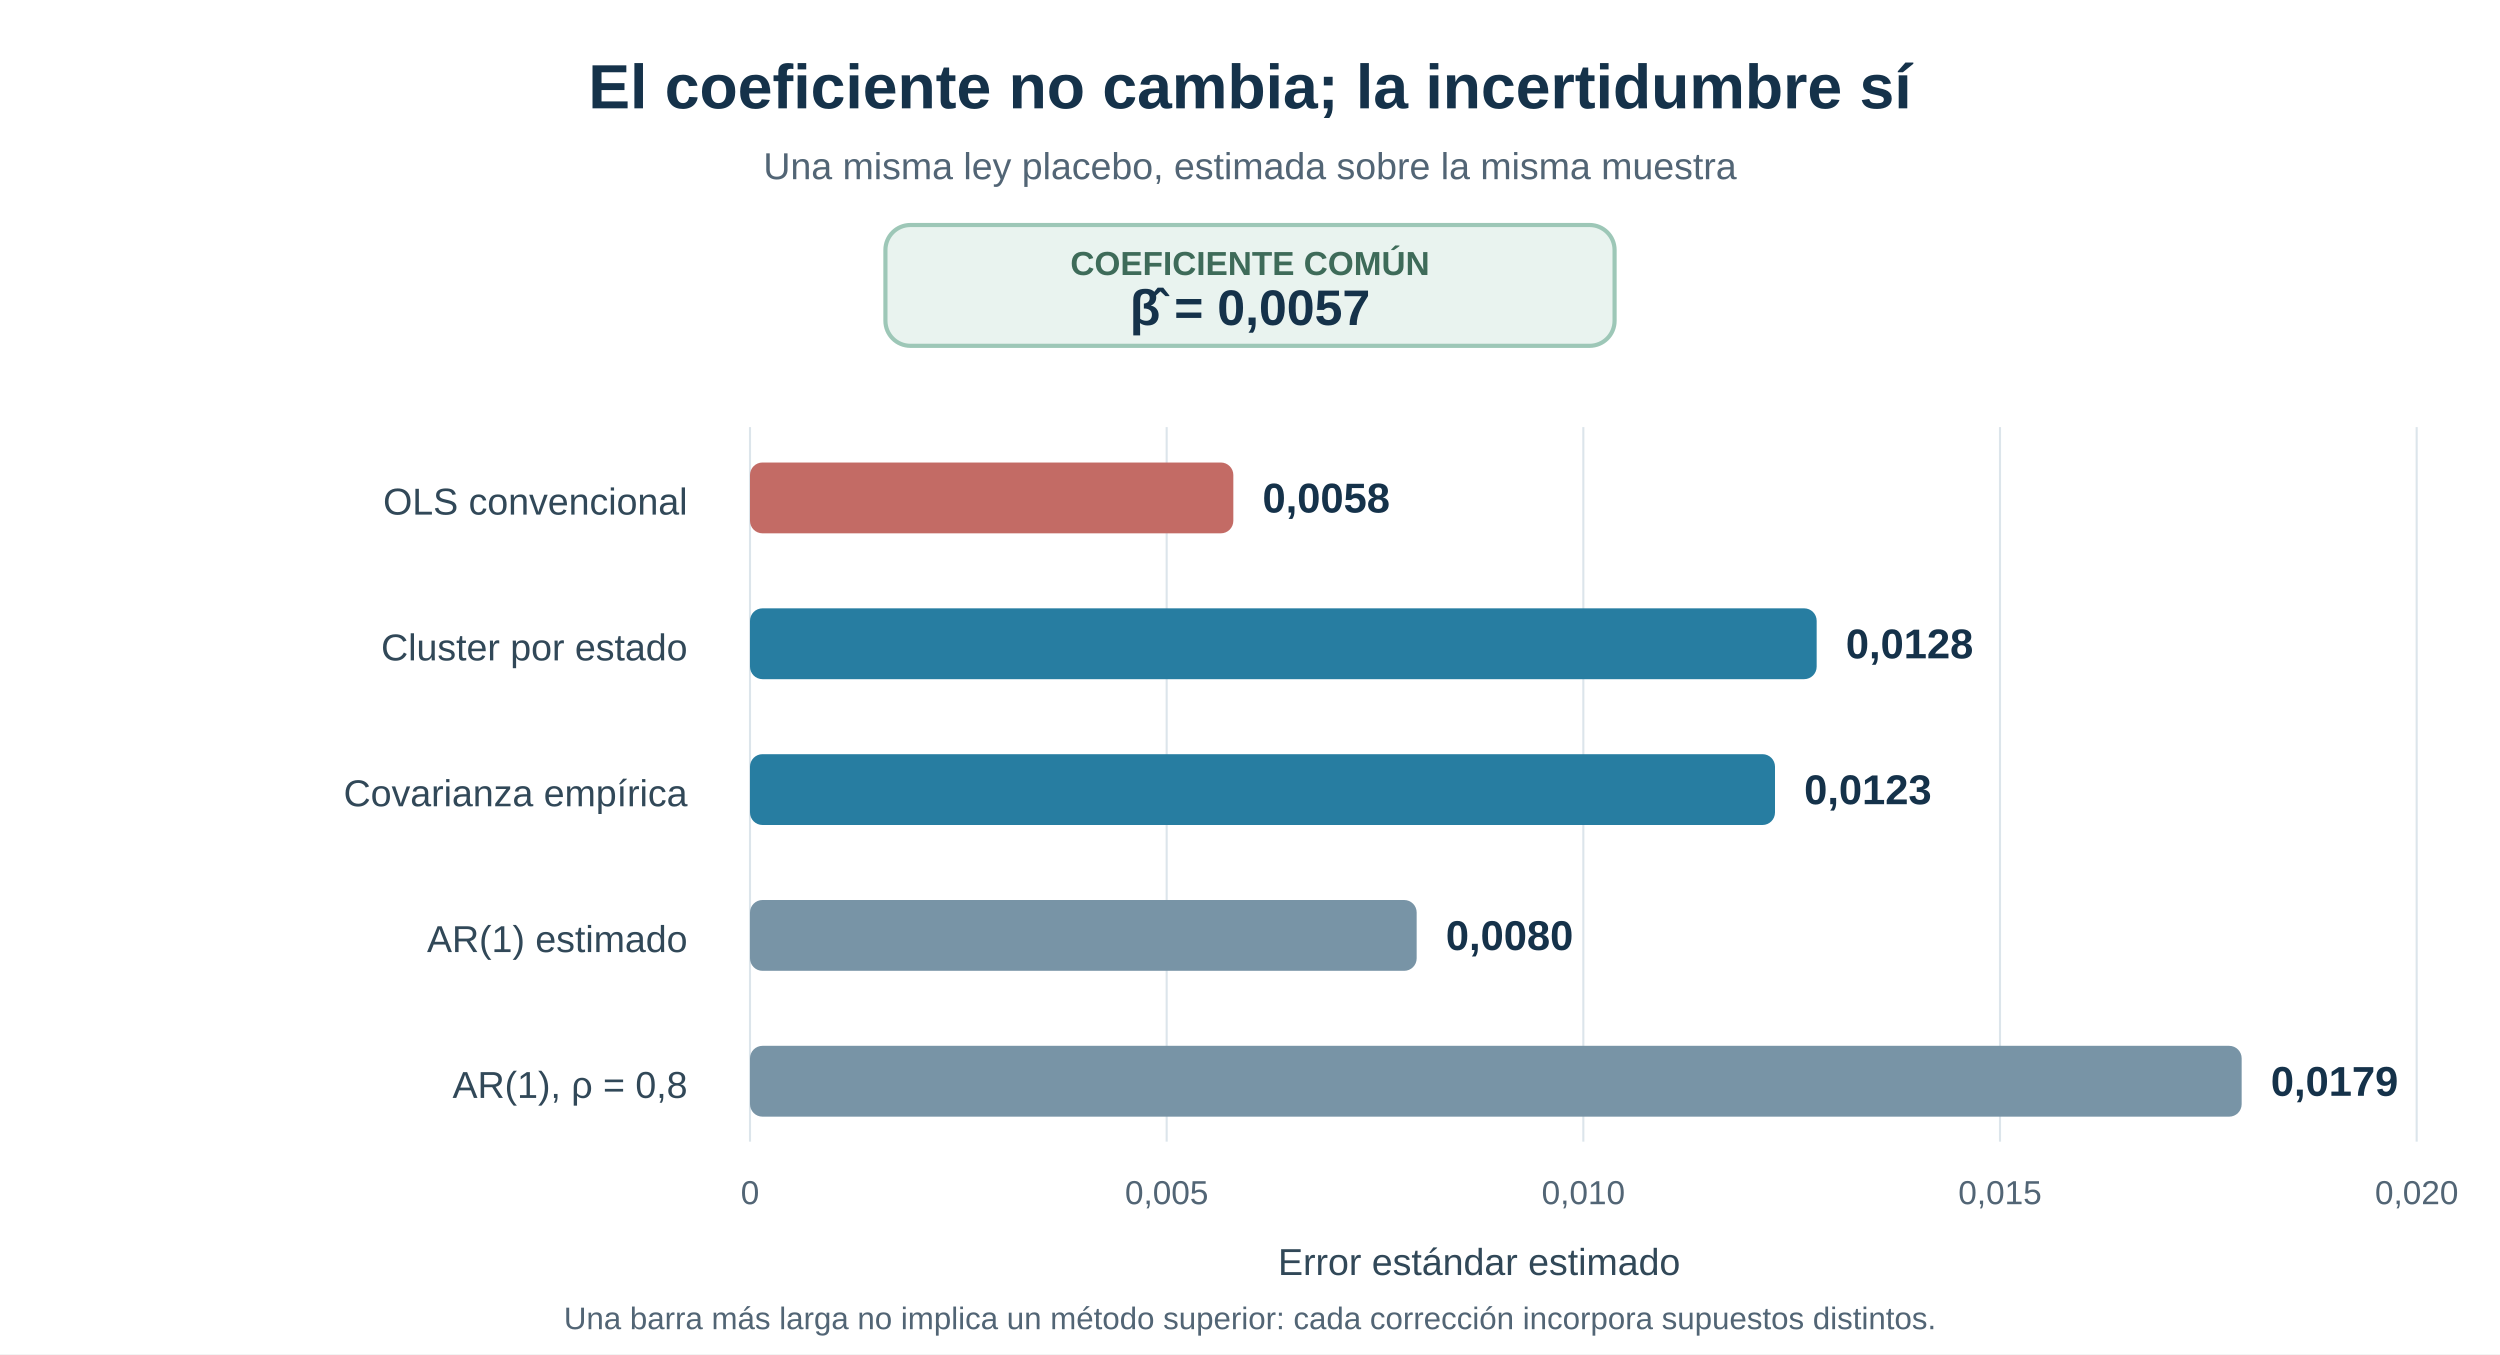
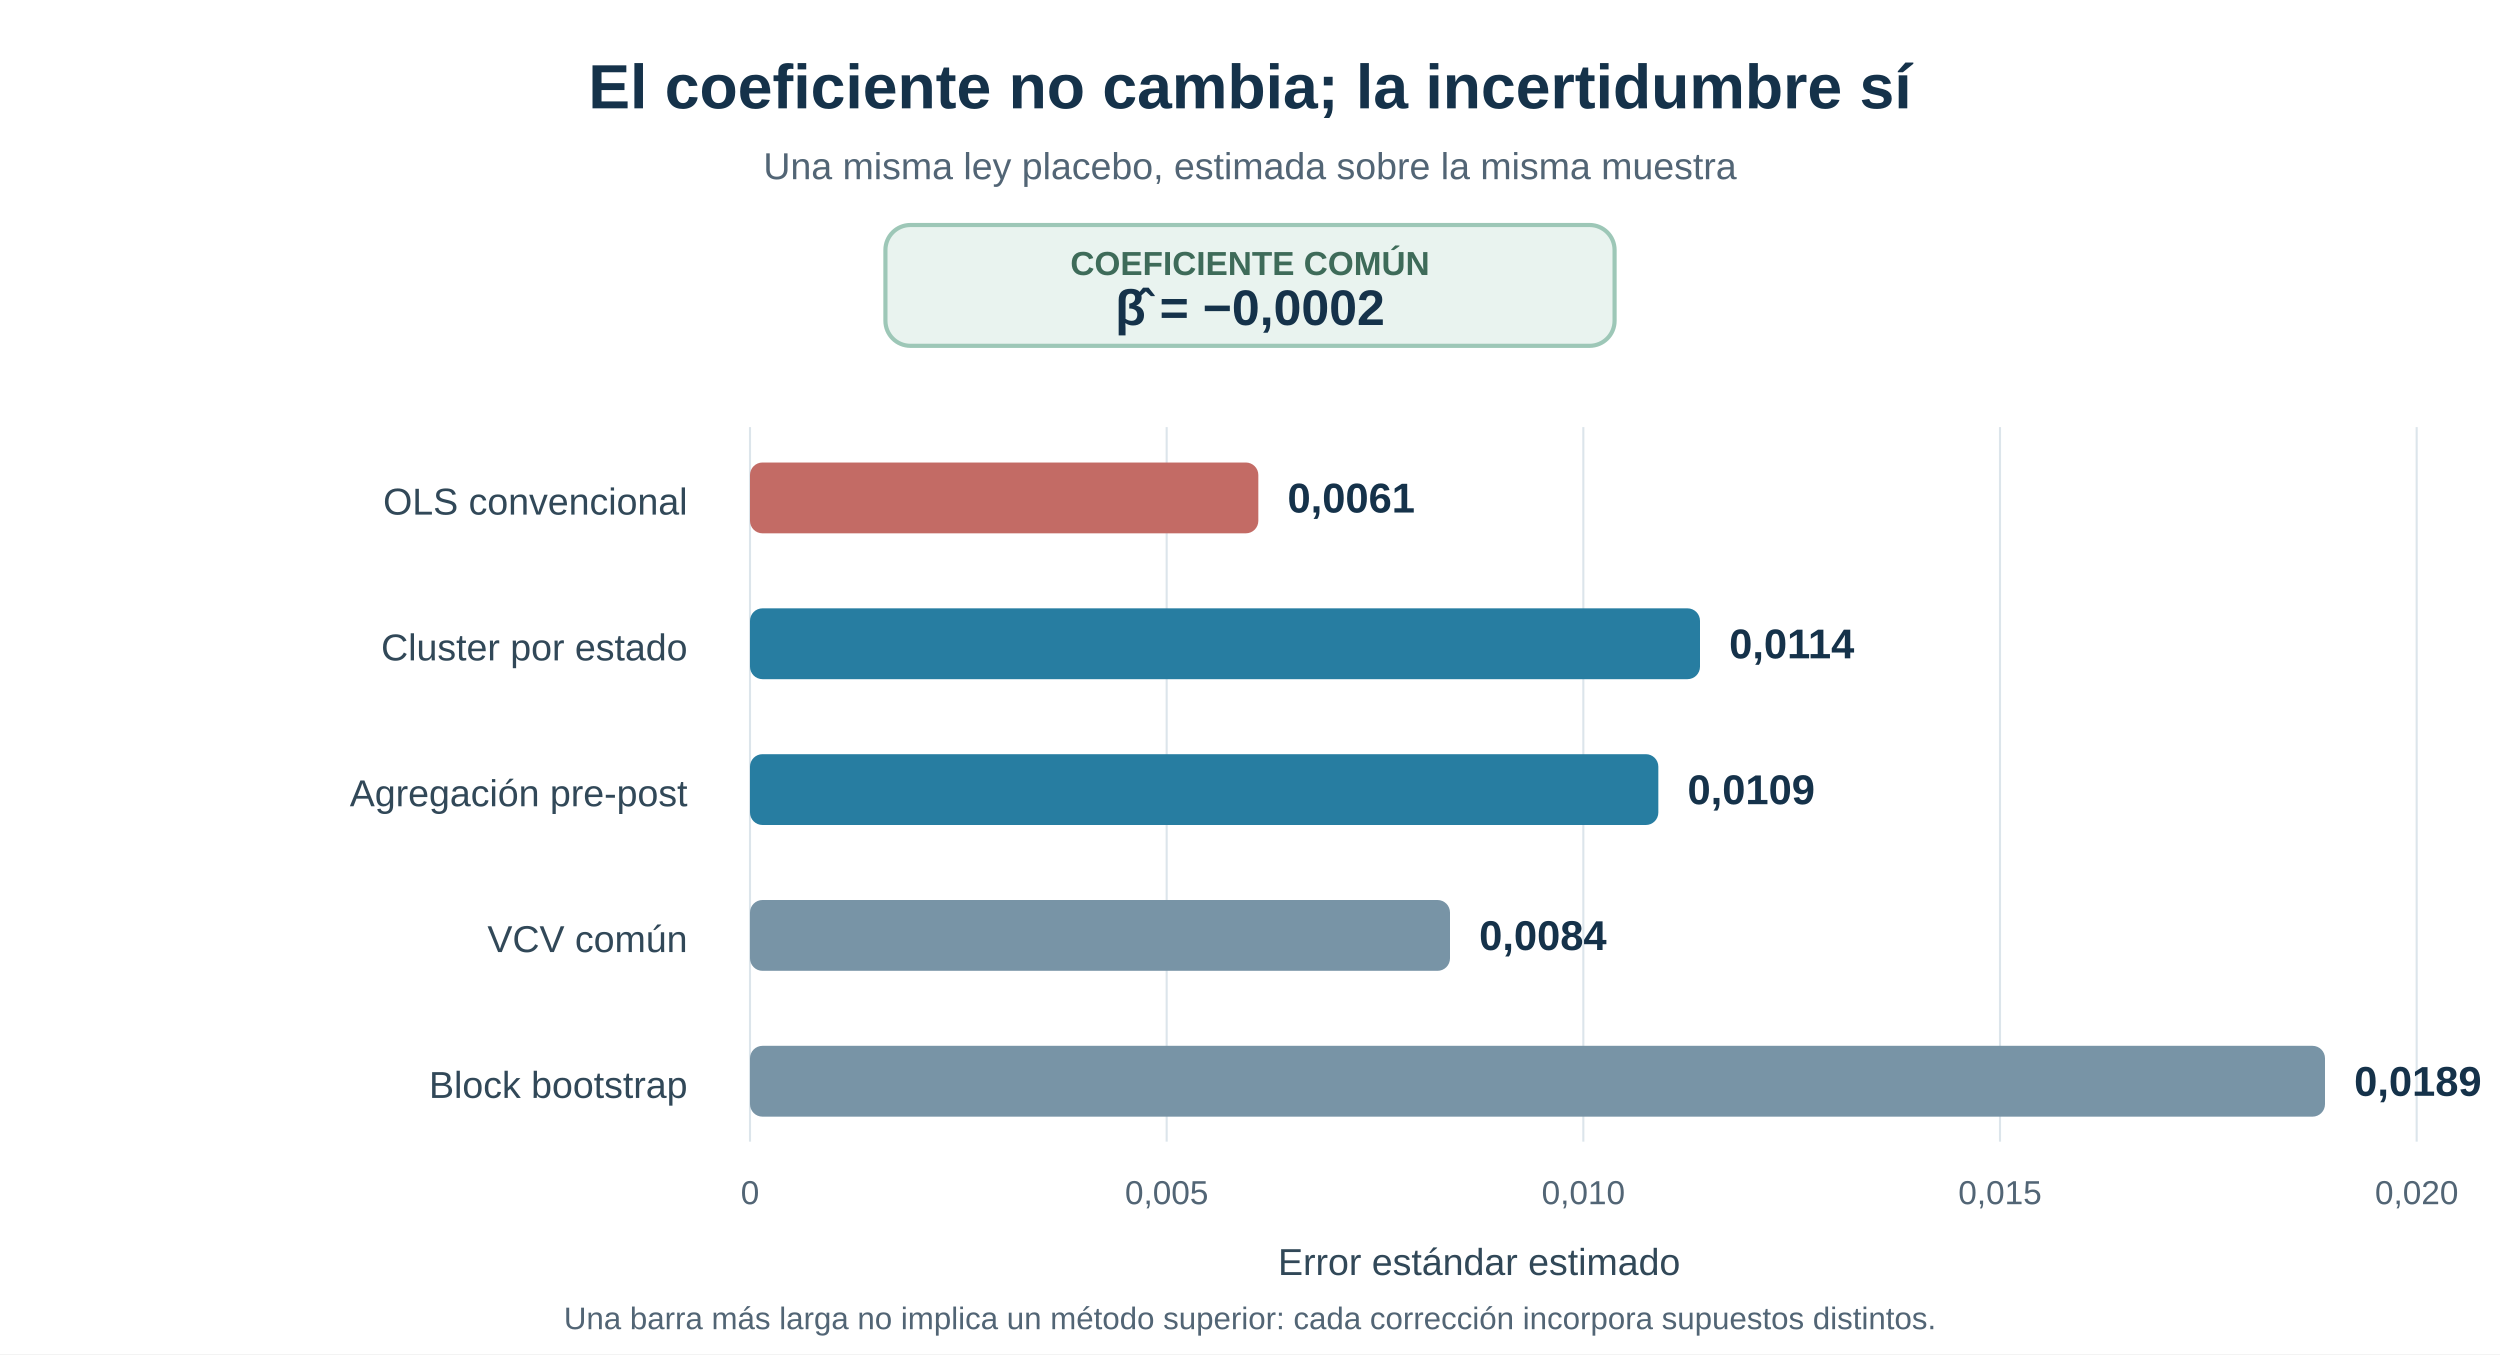
<svg xmlns="http://www.w3.org/2000/svg" viewBox="0 0 1200 650" role="img" aria-labelledby="title desc">
  <rect width="1200" height="650" fill="#ffffff" />
  <text x="600" y="52" text-anchor="middle" font-family="Arial, sans-serif" font-size="30" font-weight="700" fill="#15324a">El coeficiente no cambia; la incertidumbre sí</text>
  <text x="600" y="86" text-anchor="middle" font-family="Arial, sans-serif" font-size="18" fill="#526575">Una misma ley placebo, estimada sobre la misma muestra</text>
  <rect x="425" y="108" width="350" height="58" rx="12" fill="#e9f3ef" stroke="#9dc7b7" stroke-width="2" />
  <text x="600" y="132" text-anchor="middle" font-family="Arial, sans-serif" font-size="16" font-weight="700" fill="#3e6b59">COEFICIENTE COMÚN</text>
-   <text x="600" y="156" text-anchor="middle" font-family="Arial, sans-serif" font-size="24" font-weight="700" fill="#15324a">β̂ = 0,0057</text>
+   <text x="600" y="156" text-anchor="middle" font-family="Arial, sans-serif" font-size="24" font-weight="700" fill="#15324a">β̂ = −0,0002</text>
  <g stroke="#dce5eb" stroke-width="1">
    <line x1="360" y1="205" x2="360" y2="548" />
    <line x1="560" y1="205" x2="560" y2="548" />
    <line x1="760" y1="205" x2="760" y2="548" />
    <line x1="960" y1="205" x2="960" y2="548" />
    <line x1="1160" y1="205" x2="1160" y2="548" />
  </g>
  <g font-family="Arial, sans-serif" font-size="16" fill="#526575" text-anchor="middle">
    <text x="360" y="578">0</text>
    <text x="560" y="578">0,005</text>
    <text x="760" y="578">0,010</text>
    <text x="960" y="578">0,015</text>
    <text x="1160" y="578">0,020</text>
  </g>
  <text x="710" y="612" text-anchor="middle" font-family="Arial, sans-serif" font-size="18" fill="#314858">Error estándar estimado</text>
  <g font-family="Arial, sans-serif" font-size="18" fill="#314858" text-anchor="end">
    <text x="330" y="247">OLS convencional</text>
    <text x="330" y="317">Cluster por estado</text>
-     <text x="330" y="387">Covarianza empírica</text>
-     <text x="330" y="457">AR(1) estimado</text>
-     <text x="330" y="527">AR(1), ρ = 0,8</text>
+     <text x="330" y="387">Agregación pre-post</text>
+     <text x="330" y="457">VCV común</text>
+     <text x="330" y="527">Block bootstrap</text>
  </g>
  <g>
-     <rect x="360" y="222" width="232" height="34" rx="6" fill="#c36b65" />
-     <rect x="360" y="292" width="512" height="34" rx="6" fill="#277da1" />
-     <rect x="360" y="362" width="492" height="34" rx="6" fill="#277da1" />
-     <rect x="360" y="432" width="320" height="34" rx="6" fill="#7894a6" />
-     <rect x="360" y="502" width="716" height="34" rx="6" fill="#7894a6" />
+     <rect x="360" y="222" width="244" height="34" rx="6" fill="#c36b65" />
+     <rect x="360" y="292" width="456" height="34" rx="6" fill="#277da1" />
+     <rect x="360" y="362" width="436" height="34" rx="6" fill="#277da1" />
+     <rect x="360" y="432" width="336" height="34" rx="6" fill="#7894a6" />
+     <rect x="360" y="502" width="756" height="34" rx="6" fill="#7894a6" />
  </g>
  <g font-family="Arial, sans-serif" font-size="20" font-weight="700" fill="#15324a">
-     <text x="606" y="246">0,0058</text>
-     <text x="886" y="316">0,0128</text>
-     <text x="866" y="386">0,0123</text>
-     <text x="694" y="456">0,0080</text>
-     <text x="1090" y="526">0,0179</text>
+     <text x="618" y="246">0,0061</text>
+     <text x="830" y="316">0,0114</text>
+     <text x="810" y="386">0,0109</text>
+     <text x="710" y="456">0,0084</text>
+     <text x="1130" y="526">0,0189</text>
  </g>
  <text x="600" y="638" text-anchor="middle" font-family="Arial, sans-serif" font-size="15" fill="#526575">Una barra más larga no implica un método superior: cada corrección incorpora supuestos distintos.</text>
</svg>
